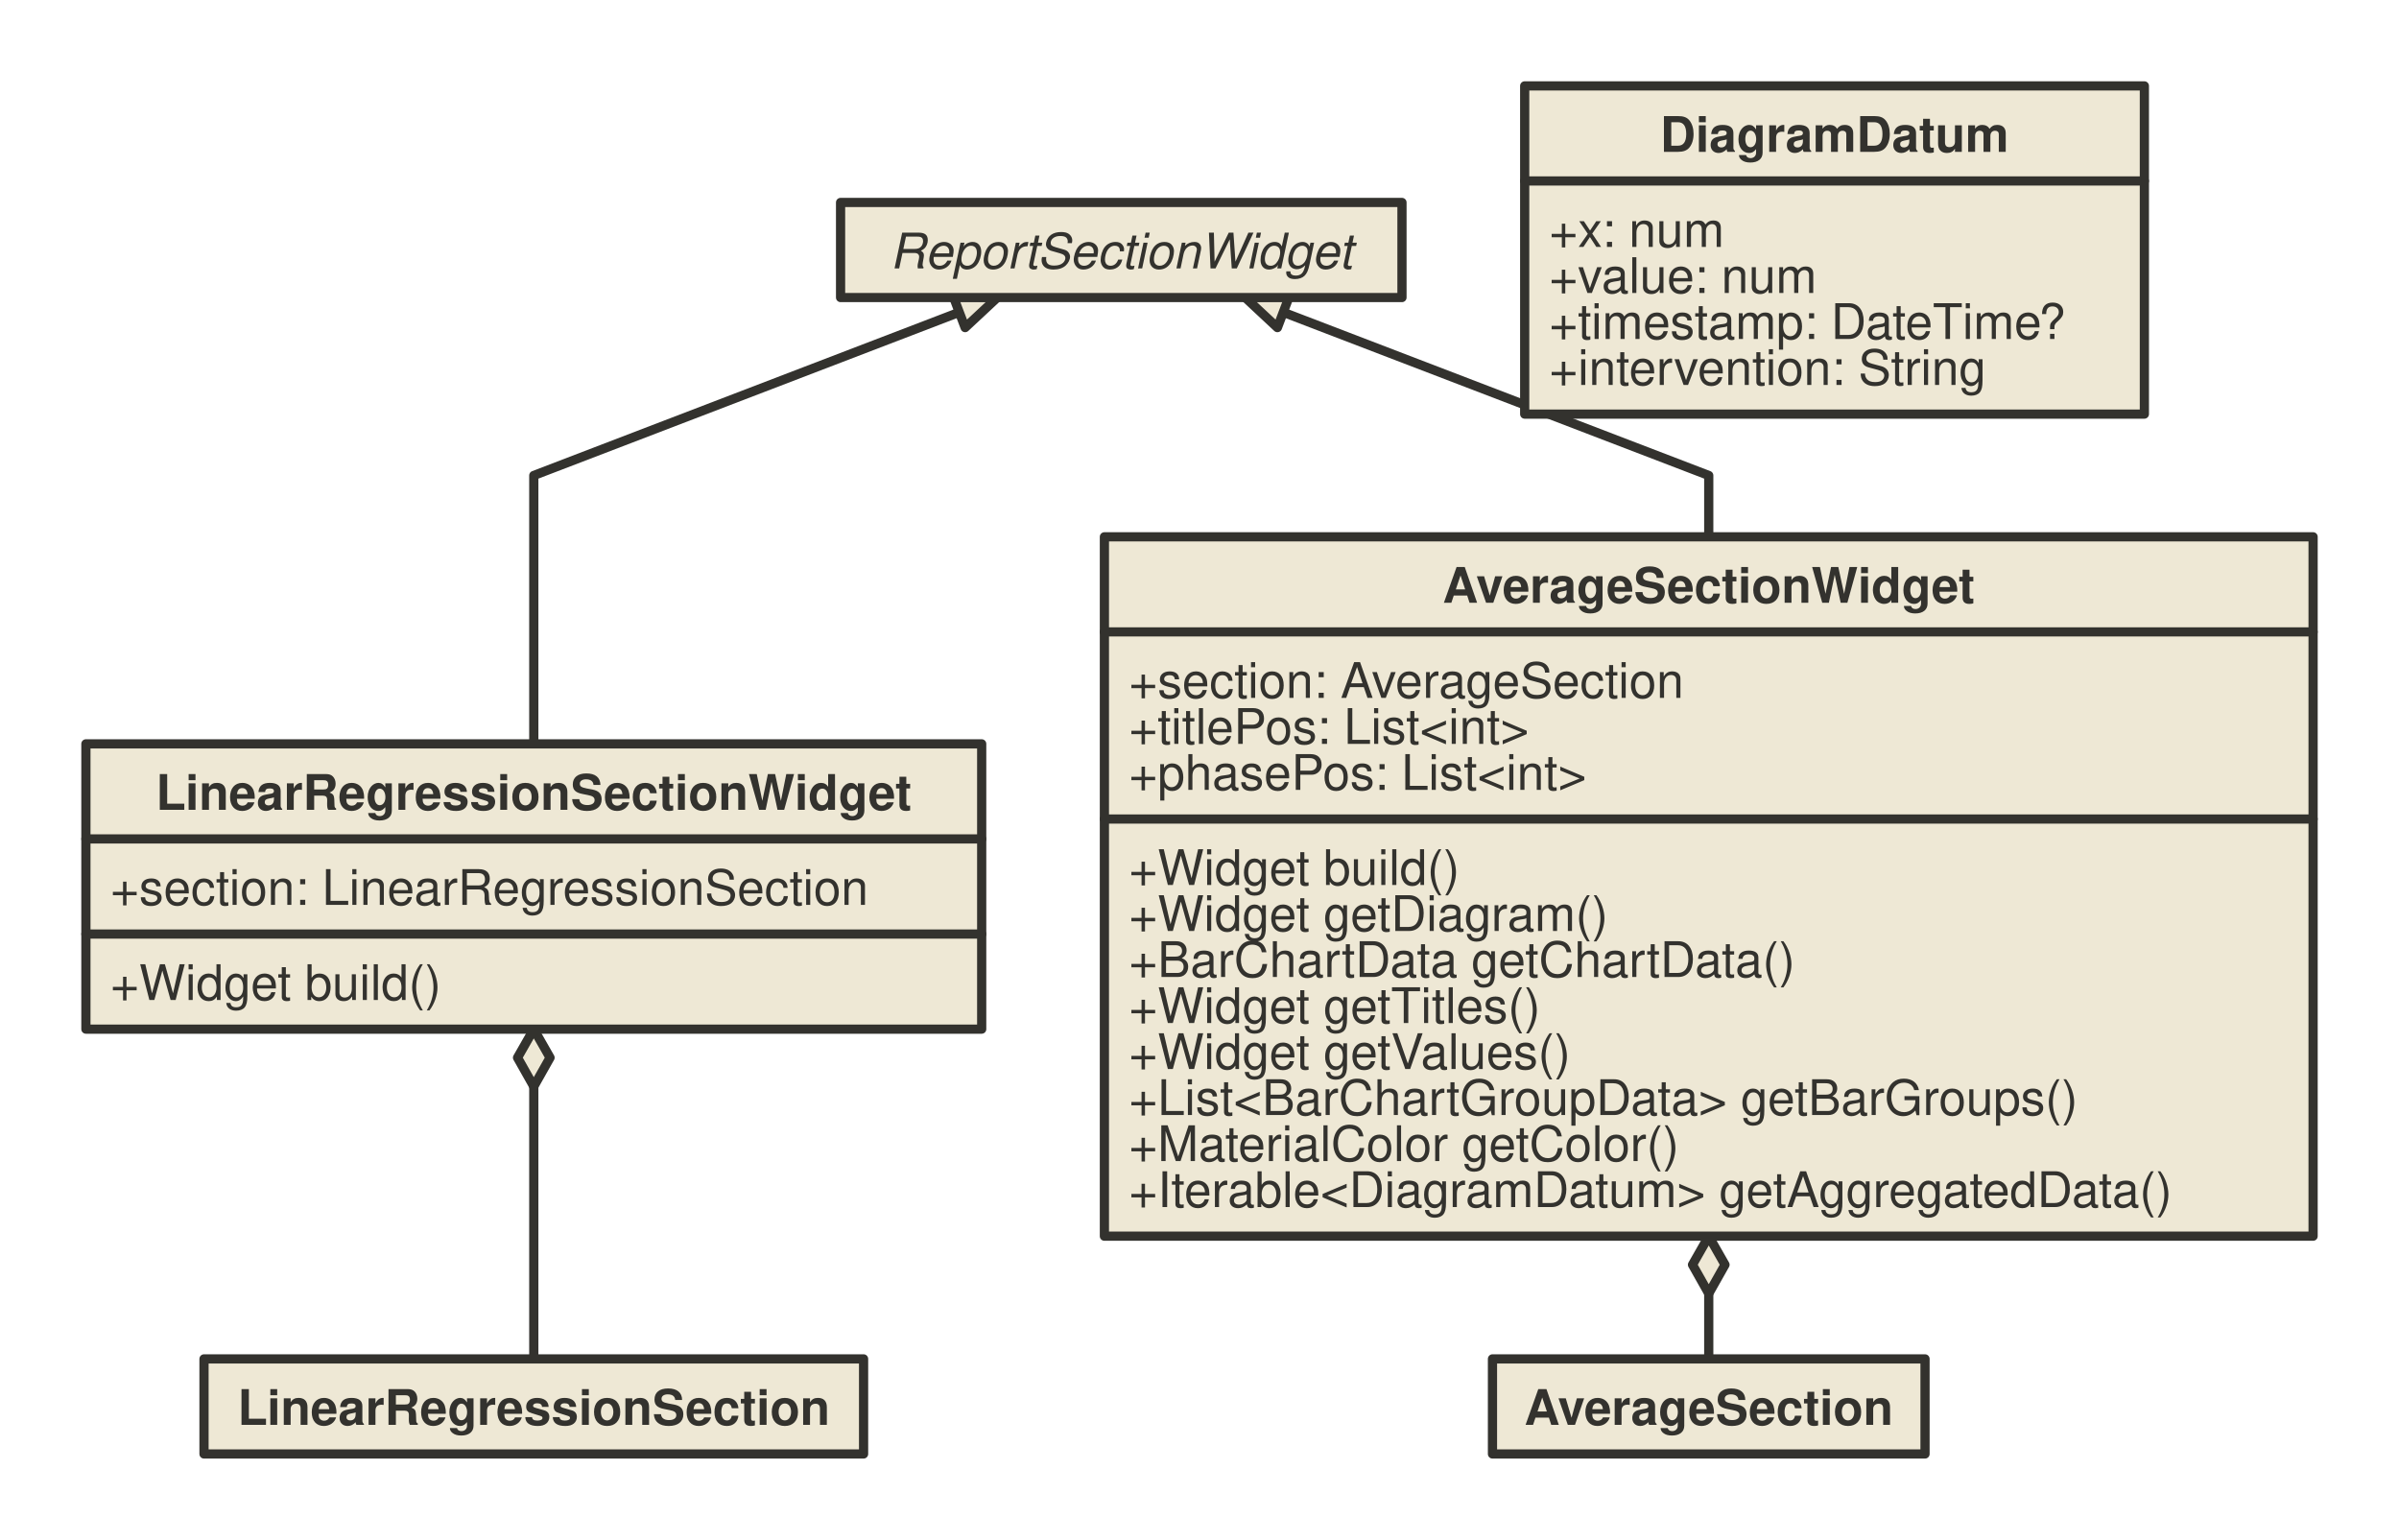
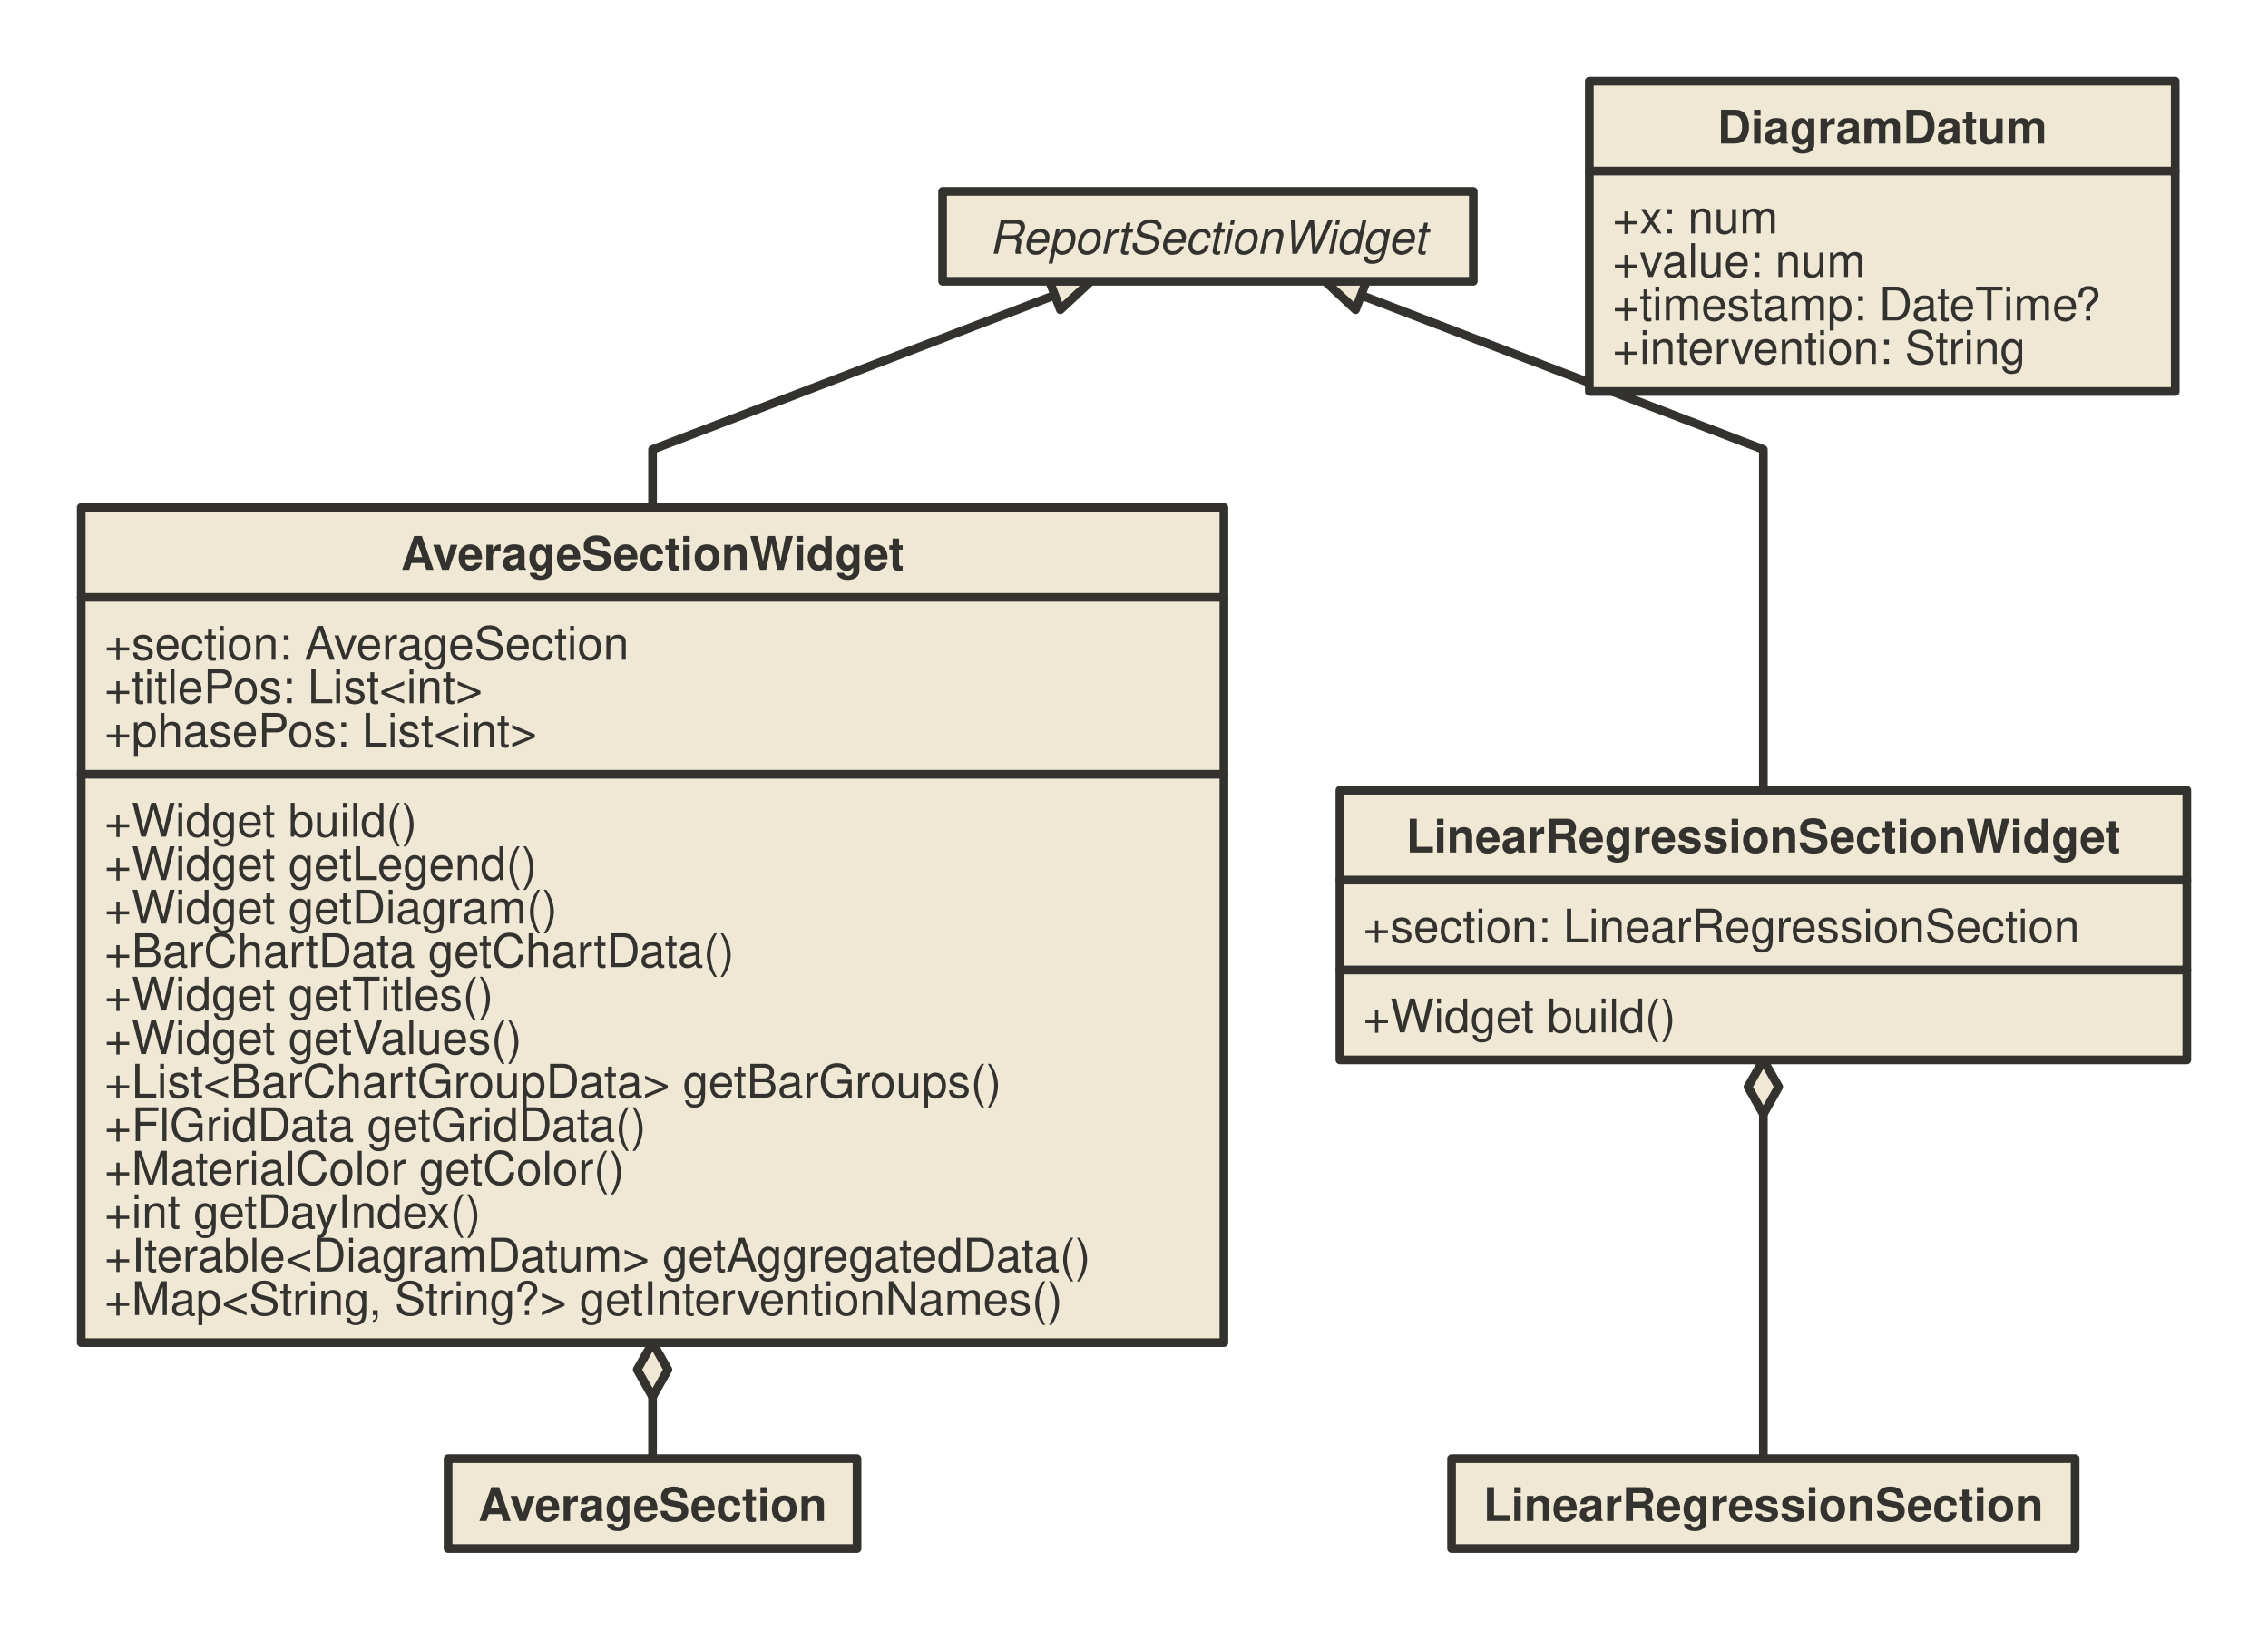
- <svg xmlns="http://www.w3.org/2000/svg" version="1.1" baseProfile="full" width="782.0" height="502.0" viewbox="0 0 782 502">
-   <g stroke-width="1.0" text-align="left" font="12pt Helvetica, Arial, sans-serif" font-size="12pt" font-family="Helvetica" font-weight="normal" font-style="normal">
+ <svg xmlns="http://www.w3.org/2000/svg" version="1.1" baseProfile="full" width="782.0" height="562.0" viewbox="0 0 782 562">
+   <g stroke-width="1.0" text-align="left" font="12pt Helvetica, Arial, sans-serif" font-size="12pt" font-family="Helvetica" font-weight="bold" font-style="normal">
    <g font-family="Helvetica" font-size="12pt" font-weight="bold" font-style="normal" stroke-width="3.0" stroke-linejoin="round" stroke-linecap="round" stroke="#33322E">
      <g stroke="transparent" fill="transparent">
-         <rect x="0.0" y="0.0" height="502.0" width="782.0" stroke="none" />
+         <rect x="0.0" y="0.0" height="562.0" width="782.0" stroke="none" />
      </g>
      <g transform="translate(8, 8)" fill="#33322E">
        <g transform="translate(20, 20)" fill="#eee8d5" font-family="Helvetica" font-size="12pt" font-weight="normal" font-style="normal">
-           <path d="M146.0 326.2 L146 395 L146 415 L146.0 415.0 " fill="none" />
+           <path d="M197.0 453.7 L197 455 L197 475 L197.0 475.0 " fill="none" />
          <g fill="#eee8d5">
-             <path d="M151.3 316.8 L146.0 326.2 L140.7 316.8 L146.0 307.5 Z" />
+             <path d="M202.3 444.3 L197.0 453.7 L191.7 444.3 L197.0 435.0 Z" />
          </g>
-           <path d="M284.7 73.8 L146 127 L146 214.5 L146.0 214.5 " fill="none" />
-           <path d="M286.6 78.8 L284.7 73.8 L282.8 68.8 L297.1 69.0 Z" />
-           <path d="M529.0 393.7 L529 395 L529 415 L529.0 415.0 " fill="none" />
+           <path d="M335.7 73.8 L197 127 L197 147 L197.0 147.0 " fill="none" />
+           <path d="M337.6 78.8 L335.7 73.8 L333.8 68.8 L348.1 69.0 Z" />
+           <path d="M580.0 356.2 L580 455 L580 475 L580.0 475.0 " fill="none" />
          <g fill="#eee8d5">
-             <path d="M534.3 384.3 L529.0 393.7 L523.7 384.3 L529.0 375.0 Z" />
+             <path d="M585.3 346.8 L580.0 356.2 L574.7 346.8 L580.0 337.5 Z" />
          </g>
-           <path d="M390.3 73.8 L529 127 L529 147 L529.0 147.0 " fill="none" />
-           <path d="M392.2 68.8 L390.3 73.8 L388.4 78.8 L377.9 69.0 Z" />
-           <g data-name="LinearRegressionSectionWidget">
-             <g fill="#eee8d5" stroke="#33322E" data-name="LinearRegressionSectionWidget">
-               <rect x="0.0" y="214.5" height="93.0" width="292.0" data-name="LinearRegressionSectionWidget" />
-               <path d="M0.0 245.5 L292.0 245.5" fill="none" data-name="LinearRegressionSectionWidget" />
-               <path d="M0.0 276.5 L292.0 276.5" fill="none" data-name="LinearRegressionSectionWidget" />
-             </g>
-             <g transform="translate(0, 214.5)" font-family="Helvetica" font-size="12pt" font-weight="bold" font-style="normal" data-name="LinearRegressionSectionWidget">
-               <g transform="translate(8, 8)" fill="#33322E" text-align="center" data-name="LinearRegressionSectionWidget">
-                 <text x="138.0" y="13.5" stroke="none" text-anchor="middle" data-name="LinearRegressionSectionWidget">LinearRegressionSectionWidget</text>
-               </g>
-             </g>
-             <g transform="translate(0, 245.5)" font-family="Helvetica" font-size="12pt" font-weight="normal" font-style="normal" data-name="LinearRegressionSectionWidget">
-               <g transform="translate(8, 8)" fill="#33322E" text-align="left" data-name="LinearRegressionSectionWidget">
-                 <text x="0.0" y="13.5" stroke="none" data-name="LinearRegressionSectionWidget">+section: LinearRegressionSection</text>
-               </g>
-             </g>
-             <g transform="translate(0, 276.5)" font-family="Helvetica" font-size="12pt" font-weight="normal" font-style="normal" data-name="LinearRegressionSectionWidget">
-               <g transform="translate(8, 8)" fill="#33322E" text-align="left" data-name="LinearRegressionSectionWidget">
-                 <text x="0.0" y="13.5" stroke="none" data-name="LinearRegressionSectionWidget">+Widget build()</text>
-               </g>
-             </g>
-           </g>
-           <g data-name="LinearRegressionSection">
-             <g fill="#eee8d5" stroke="#33322E" data-name="LinearRegressionSection">
-               <rect x="38.5" y="415.0" height="31.0" width="215.0" data-name="LinearRegressionSection" />
-             </g>
-             <g transform="translate(38.5, 415)" font-family="Helvetica" font-size="12pt" font-weight="bold" font-style="normal" data-name="LinearRegressionSection">
-               <g transform="translate(8, 8)" fill="#33322E" text-align="center" data-name="LinearRegressionSection">
-                 <text x="99.5" y="13.5" stroke="none" text-anchor="middle" data-name="LinearRegressionSection">LinearRegressionSection</text>
-               </g>
-             </g>
-           </g>
-           <g data-name="ReportSectionWidget">
-             <g fill="#eee8d5" stroke="#33322E" data-name="ReportSectionWidget">
-               <rect x="246.0" y="38.0" height="31.0" width="183.0" data-name="ReportSectionWidget" />
-             </g>
-             <g transform="translate(246, 38)" font-family="Helvetica" font-size="12pt" font-weight="normal" font-style="italic" data-name="ReportSectionWidget">
-               <g transform="translate(8, 8)" fill="#33322E" text-align="center" data-name="ReportSectionWidget">
-                 <text x="83.5" y="13.5" stroke="none" text-anchor="middle" data-name="ReportSectionWidget">ReportSectionWidget</text>
-               </g>
-             </g>
-           </g>
+           <path d="M441.3 73.8 L580 127 L580 244.5 L580.0 244.5 " fill="none" />
+           <path d="M443.2 68.8 L441.3 73.8 L439.4 78.8 L428.9 69.0 Z" />
          <g data-name="AverageSectionWidget">
            <g fill="#eee8d5" stroke="#33322E" data-name="AverageSectionWidget">
-               <rect x="332.0" y="147.0" height="228.0" width="394.0" data-name="AverageSectionWidget" />
-               <path d="M332.0 178.0 L726.0 178.0" fill="none" data-name="AverageSectionWidget" />
-               <path d="M332.0 239.0 L726.0 239.0" fill="none" data-name="AverageSectionWidget" />
+               <rect x="0.0" y="147.0" height="288.0" width="394.0" data-name="AverageSectionWidget" />
+               <path d="M0.0 178.0 L394.0 178.0" fill="none" data-name="AverageSectionWidget" />
+               <path d="M0.0 239.0 L394.0 239.0" fill="none" data-name="AverageSectionWidget" />
            </g>
-             <g transform="translate(332, 147)" font-family="Helvetica" font-size="12pt" font-weight="bold" font-style="normal" data-name="AverageSectionWidget">
+             <g transform="translate(0, 147)" font-family="Helvetica" font-size="12pt" font-weight="bold" font-style="normal" data-name="AverageSectionWidget">
              <g transform="translate(8, 8)" fill="#33322E" text-align="center" data-name="AverageSectionWidget">
                <text x="189.0" y="13.5" stroke="none" text-anchor="middle" data-name="AverageSectionWidget">AverageSectionWidget</text>
              </g>
            </g>
-             <g transform="translate(332, 178)" font-family="Helvetica" font-size="12pt" font-weight="normal" font-style="normal" data-name="AverageSectionWidget">
+             <g transform="translate(0, 178)" font-family="Helvetica" font-size="12pt" font-weight="normal" font-style="normal" data-name="AverageSectionWidget">
              <g transform="translate(8, 8)" fill="#33322E" text-align="left" data-name="AverageSectionWidget">
                <text x="0.0" y="13.5" stroke="none" data-name="AverageSectionWidget">+section: AverageSection</text>
                <text x="0.0" y="28.5" stroke="none" data-name="AverageSectionWidget">+titlePos: List&lt;int&gt;</text>
                <text x="0.0" y="43.5" stroke="none" data-name="AverageSectionWidget">+phasePos: List&lt;int&gt;</text>
              </g>
            </g>
-             <g transform="translate(332, 239)" font-family="Helvetica" font-size="12pt" font-weight="normal" font-style="normal" data-name="AverageSectionWidget">
+             <g transform="translate(0, 239)" font-family="Helvetica" font-size="12pt" font-weight="normal" font-style="normal" data-name="AverageSectionWidget">
              <g transform="translate(8, 8)" fill="#33322E" text-align="left" data-name="AverageSectionWidget">
                <text x="0.0" y="13.5" stroke="none" data-name="AverageSectionWidget">+Widget build()</text>
-                 <text x="0.0" y="28.5" stroke="none" data-name="AverageSectionWidget">+Widget getDiagram()</text>
-                 <text x="0.0" y="43.5" stroke="none" data-name="AverageSectionWidget">+BarChartData getChartData()</text>
-                 <text x="0.0" y="58.5" stroke="none" data-name="AverageSectionWidget">+Widget getTitles()</text>
-                 <text x="0.0" y="73.5" stroke="none" data-name="AverageSectionWidget">+Widget getValues()</text>
-                 <text x="0.0" y="88.5" stroke="none" data-name="AverageSectionWidget">+List&lt;BarChartGroupData&gt; getBarGroups()</text>
-                 <text x="0.0" y="103.5" stroke="none" data-name="AverageSectionWidget">+MaterialColor getColor()</text>
-                 <text x="0.0" y="118.5" stroke="none" data-name="AverageSectionWidget">+Iterable&lt;DiagramDatum&gt; getAggregatedData()</text>
+                 <text x="0.0" y="28.5" stroke="none" data-name="AverageSectionWidget">+Widget getLegend()</text>
+                 <text x="0.0" y="43.5" stroke="none" data-name="AverageSectionWidget">+Widget getDiagram()</text>
+                 <text x="0.0" y="58.5" stroke="none" data-name="AverageSectionWidget">+BarChartData getChartData()</text>
+                 <text x="0.0" y="73.5" stroke="none" data-name="AverageSectionWidget">+Widget getTitles()</text>
+                 <text x="0.0" y="88.5" stroke="none" data-name="AverageSectionWidget">+Widget getValues()</text>
+                 <text x="0.0" y="103.5" stroke="none" data-name="AverageSectionWidget">+List&lt;BarChartGroupData&gt; getBarGroups()</text>
+                 <text x="0.0" y="118.5" stroke="none" data-name="AverageSectionWidget">+FlGridData getGridData()</text>
+                 <text x="0.0" y="133.5" stroke="none" data-name="AverageSectionWidget">+MaterialColor getColor()</text>
+                 <text x="0.0" y="148.5" stroke="none" data-name="AverageSectionWidget">+int getDayIndex()</text>
+                 <text x="0.0" y="163.5" stroke="none" data-name="AverageSectionWidget">+Iterable&lt;DiagramDatum&gt; getAggregatedData()</text>
+                 <text x="0.0" y="178.5" stroke="none" data-name="AverageSectionWidget">+Map&lt;String, String?&gt; getInterventionNames()</text>
              </g>
            </g>
          </g>
          <g data-name="AverageSection">
            <g fill="#eee8d5" stroke="#33322E" data-name="AverageSection">
-               <rect x="458.5" y="415.0" height="31.0" width="141.0" data-name="AverageSection" />
+               <rect x="126.5" y="475.0" height="31.0" width="141.0" data-name="AverageSection" />
            </g>
-             <g transform="translate(458.5, 415)" font-family="Helvetica" font-size="12pt" font-weight="bold" font-style="normal" data-name="AverageSection">
+             <g transform="translate(126.5, 475)" font-family="Helvetica" font-size="12pt" font-weight="bold" font-style="normal" data-name="AverageSection">
              <g transform="translate(8, 8)" fill="#33322E" text-align="center" data-name="AverageSection">
                <text x="62.5" y="13.5" stroke="none" text-anchor="middle" data-name="AverageSection">AverageSection</text>
              </g>
            </g>
          </g>
+           <g data-name="ReportSectionWidget">
+             <g fill="#eee8d5" stroke="#33322E" data-name="ReportSectionWidget">
+               <rect x="297.0" y="38.0" height="31.0" width="183.0" data-name="ReportSectionWidget" />
+             </g>
+             <g transform="translate(297, 38)" font-family="Helvetica" font-size="12pt" font-weight="normal" font-style="italic" data-name="ReportSectionWidget">
+               <g transform="translate(8, 8)" fill="#33322E" text-align="center" data-name="ReportSectionWidget">
+                 <text x="83.5" y="13.5" stroke="none" text-anchor="middle" data-name="ReportSectionWidget">ReportSectionWidget</text>
+               </g>
+             </g>
+           </g>
          <g data-name="DiagramDatum">
            <g fill="#eee8d5" stroke="#33322E" data-name="DiagramDatum">
-               <rect x="469.0" y="0.0" height="107.0" width="202.0" data-name="DiagramDatum" />
-               <path d="M469.0 31.0 L671.0 31.0" fill="none" data-name="DiagramDatum" />
+               <rect x="520.0" y="0.0" height="107.0" width="202.0" data-name="DiagramDatum" />
+               <path d="M520.0 31.0 L722.0 31.0" fill="none" data-name="DiagramDatum" />
            </g>
-             <g transform="translate(469, 0)" font-family="Helvetica" font-size="12pt" font-weight="bold" font-style="normal" data-name="DiagramDatum">
+             <g transform="translate(520, 0)" font-family="Helvetica" font-size="12pt" font-weight="bold" font-style="normal" data-name="DiagramDatum">
              <g transform="translate(8, 8)" fill="#33322E" text-align="center" data-name="DiagramDatum">
                <text x="93.0" y="13.5" stroke="none" text-anchor="middle" data-name="DiagramDatum">DiagramDatum</text>
              </g>
            </g>
-             <g transform="translate(469, 31)" font-family="Helvetica" font-size="12pt" font-weight="normal" font-style="normal" data-name="DiagramDatum">
+             <g transform="translate(520, 31)" font-family="Helvetica" font-size="12pt" font-weight="normal" font-style="normal" data-name="DiagramDatum">
              <g transform="translate(8, 8)" fill="#33322E" text-align="left" data-name="DiagramDatum">
                <text x="0.0" y="13.5" stroke="none" data-name="DiagramDatum">+x: num</text>
                <text x="0.0" y="28.5" stroke="none" data-name="DiagramDatum">+value: num</text>
                <text x="0.0" y="43.5" stroke="none" data-name="DiagramDatum">+timestamp: DateTime?</text>
                <text x="0.0" y="58.5" stroke="none" data-name="DiagramDatum">+intervention: String</text>
              </g>
            </g>
          </g>
+           <g data-name="LinearRegressionSectionWidget">
+             <g fill="#eee8d5" stroke="#33322E" data-name="LinearRegressionSectionWidget">
+               <rect x="434.0" y="244.5" height="93.0" width="292.0" data-name="LinearRegressionSectionWidget" />
+               <path d="M434.0 275.5 L726.0 275.5" fill="none" data-name="LinearRegressionSectionWidget" />
+               <path d="M434.0 306.5 L726.0 306.5" fill="none" data-name="LinearRegressionSectionWidget" />
+             </g>
+             <g transform="translate(434, 244.5)" font-family="Helvetica" font-size="12pt" font-weight="bold" font-style="normal" data-name="LinearRegressionSectionWidget">
+               <g transform="translate(8, 8)" fill="#33322E" text-align="center" data-name="LinearRegressionSectionWidget">
+                 <text x="138.0" y="13.5" stroke="none" text-anchor="middle" data-name="LinearRegressionSectionWidget">LinearRegressionSectionWidget</text>
+               </g>
+             </g>
+             <g transform="translate(434, 275.5)" font-family="Helvetica" font-size="12pt" font-weight="normal" font-style="normal" data-name="LinearRegressionSectionWidget">
+               <g transform="translate(8, 8)" fill="#33322E" text-align="left" data-name="LinearRegressionSectionWidget">
+                 <text x="0.0" y="13.5" stroke="none" data-name="LinearRegressionSectionWidget">+section: LinearRegressionSection</text>
+               </g>
+             </g>
+             <g transform="translate(434, 306.5)" font-family="Helvetica" font-size="12pt" font-weight="normal" font-style="normal" data-name="LinearRegressionSectionWidget">
+               <g transform="translate(8, 8)" fill="#33322E" text-align="left" data-name="LinearRegressionSectionWidget">
+                 <text x="0.0" y="13.5" stroke="none" data-name="LinearRegressionSectionWidget">+Widget build()</text>
+               </g>
+             </g>
+           </g>
+           <g data-name="LinearRegressionSection">
+             <g fill="#eee8d5" stroke="#33322E" data-name="LinearRegressionSection">
+               <rect x="472.5" y="475.0" height="31.0" width="215.0" data-name="LinearRegressionSection" />
+             </g>
+             <g transform="translate(472.5, 475)" font-family="Helvetica" font-size="12pt" font-weight="bold" font-style="normal" data-name="LinearRegressionSection">
+               <g transform="translate(8, 8)" fill="#33322E" text-align="center" data-name="LinearRegressionSection">
+                 <text x="99.5" y="13.5" stroke="none" text-anchor="middle" data-name="LinearRegressionSection">LinearRegressionSection</text>
+               </g>
+             </g>
+           </g>
        </g>
      </g>
    </g>
  </g>
</svg>
